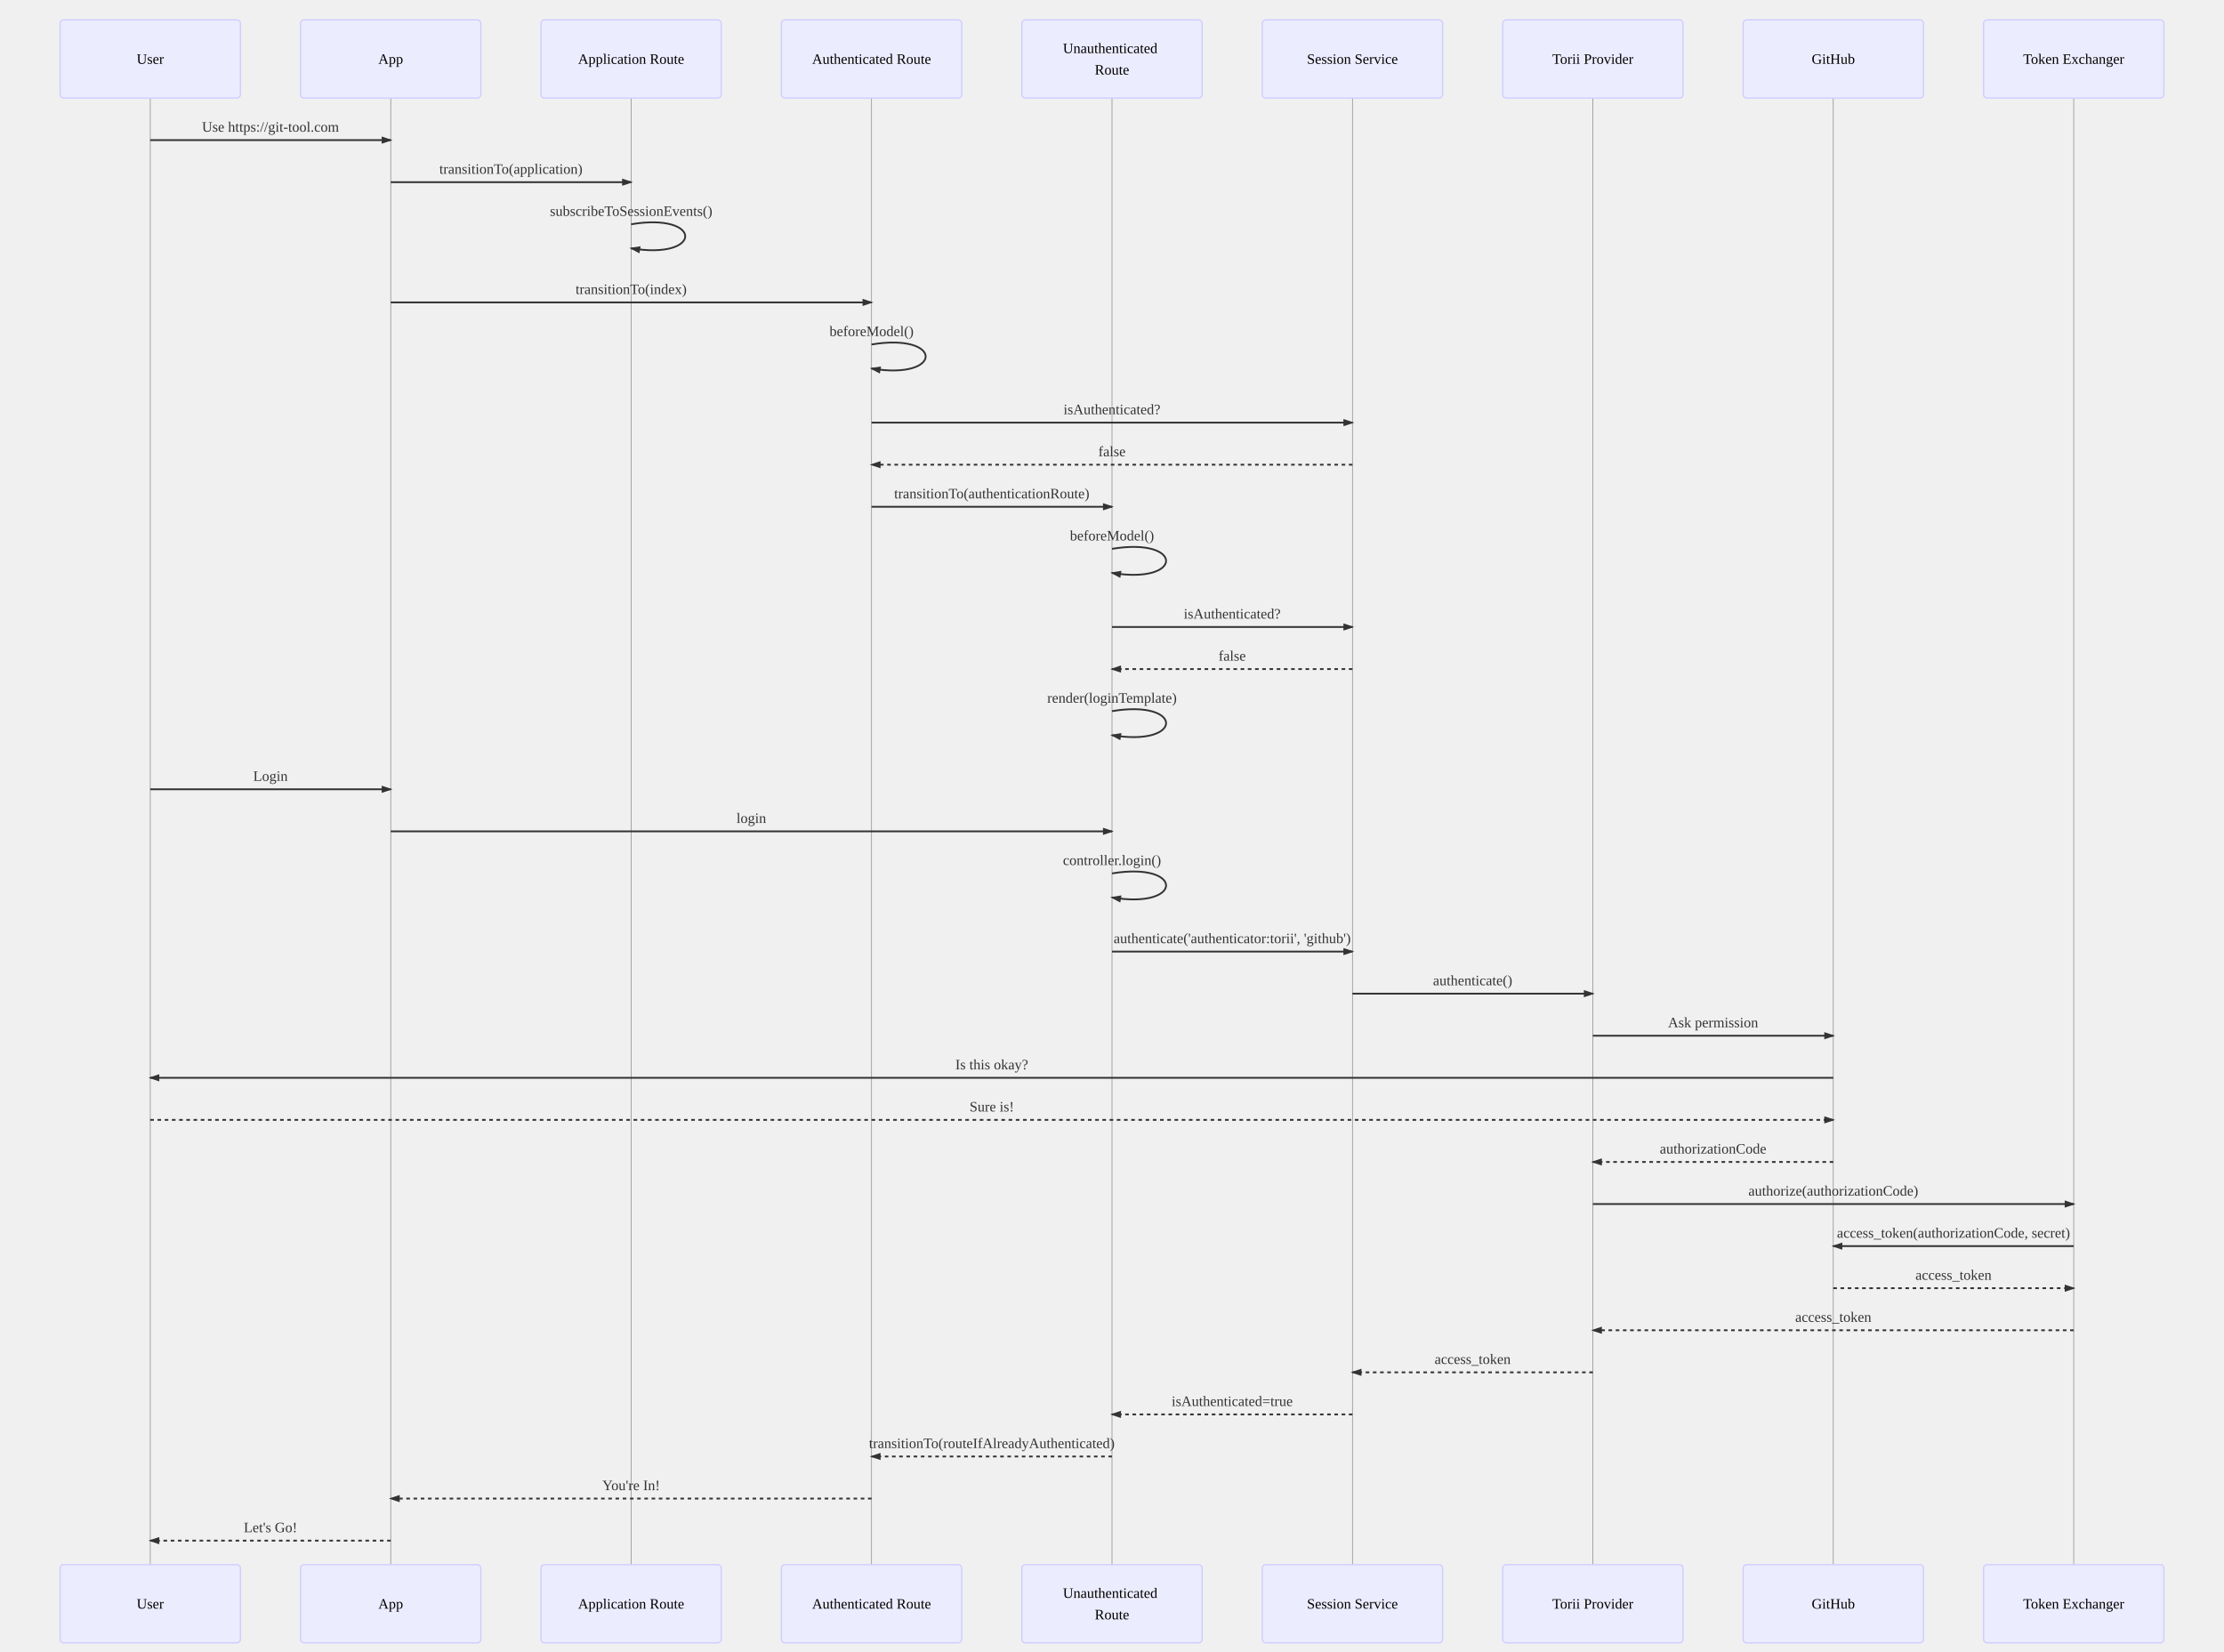
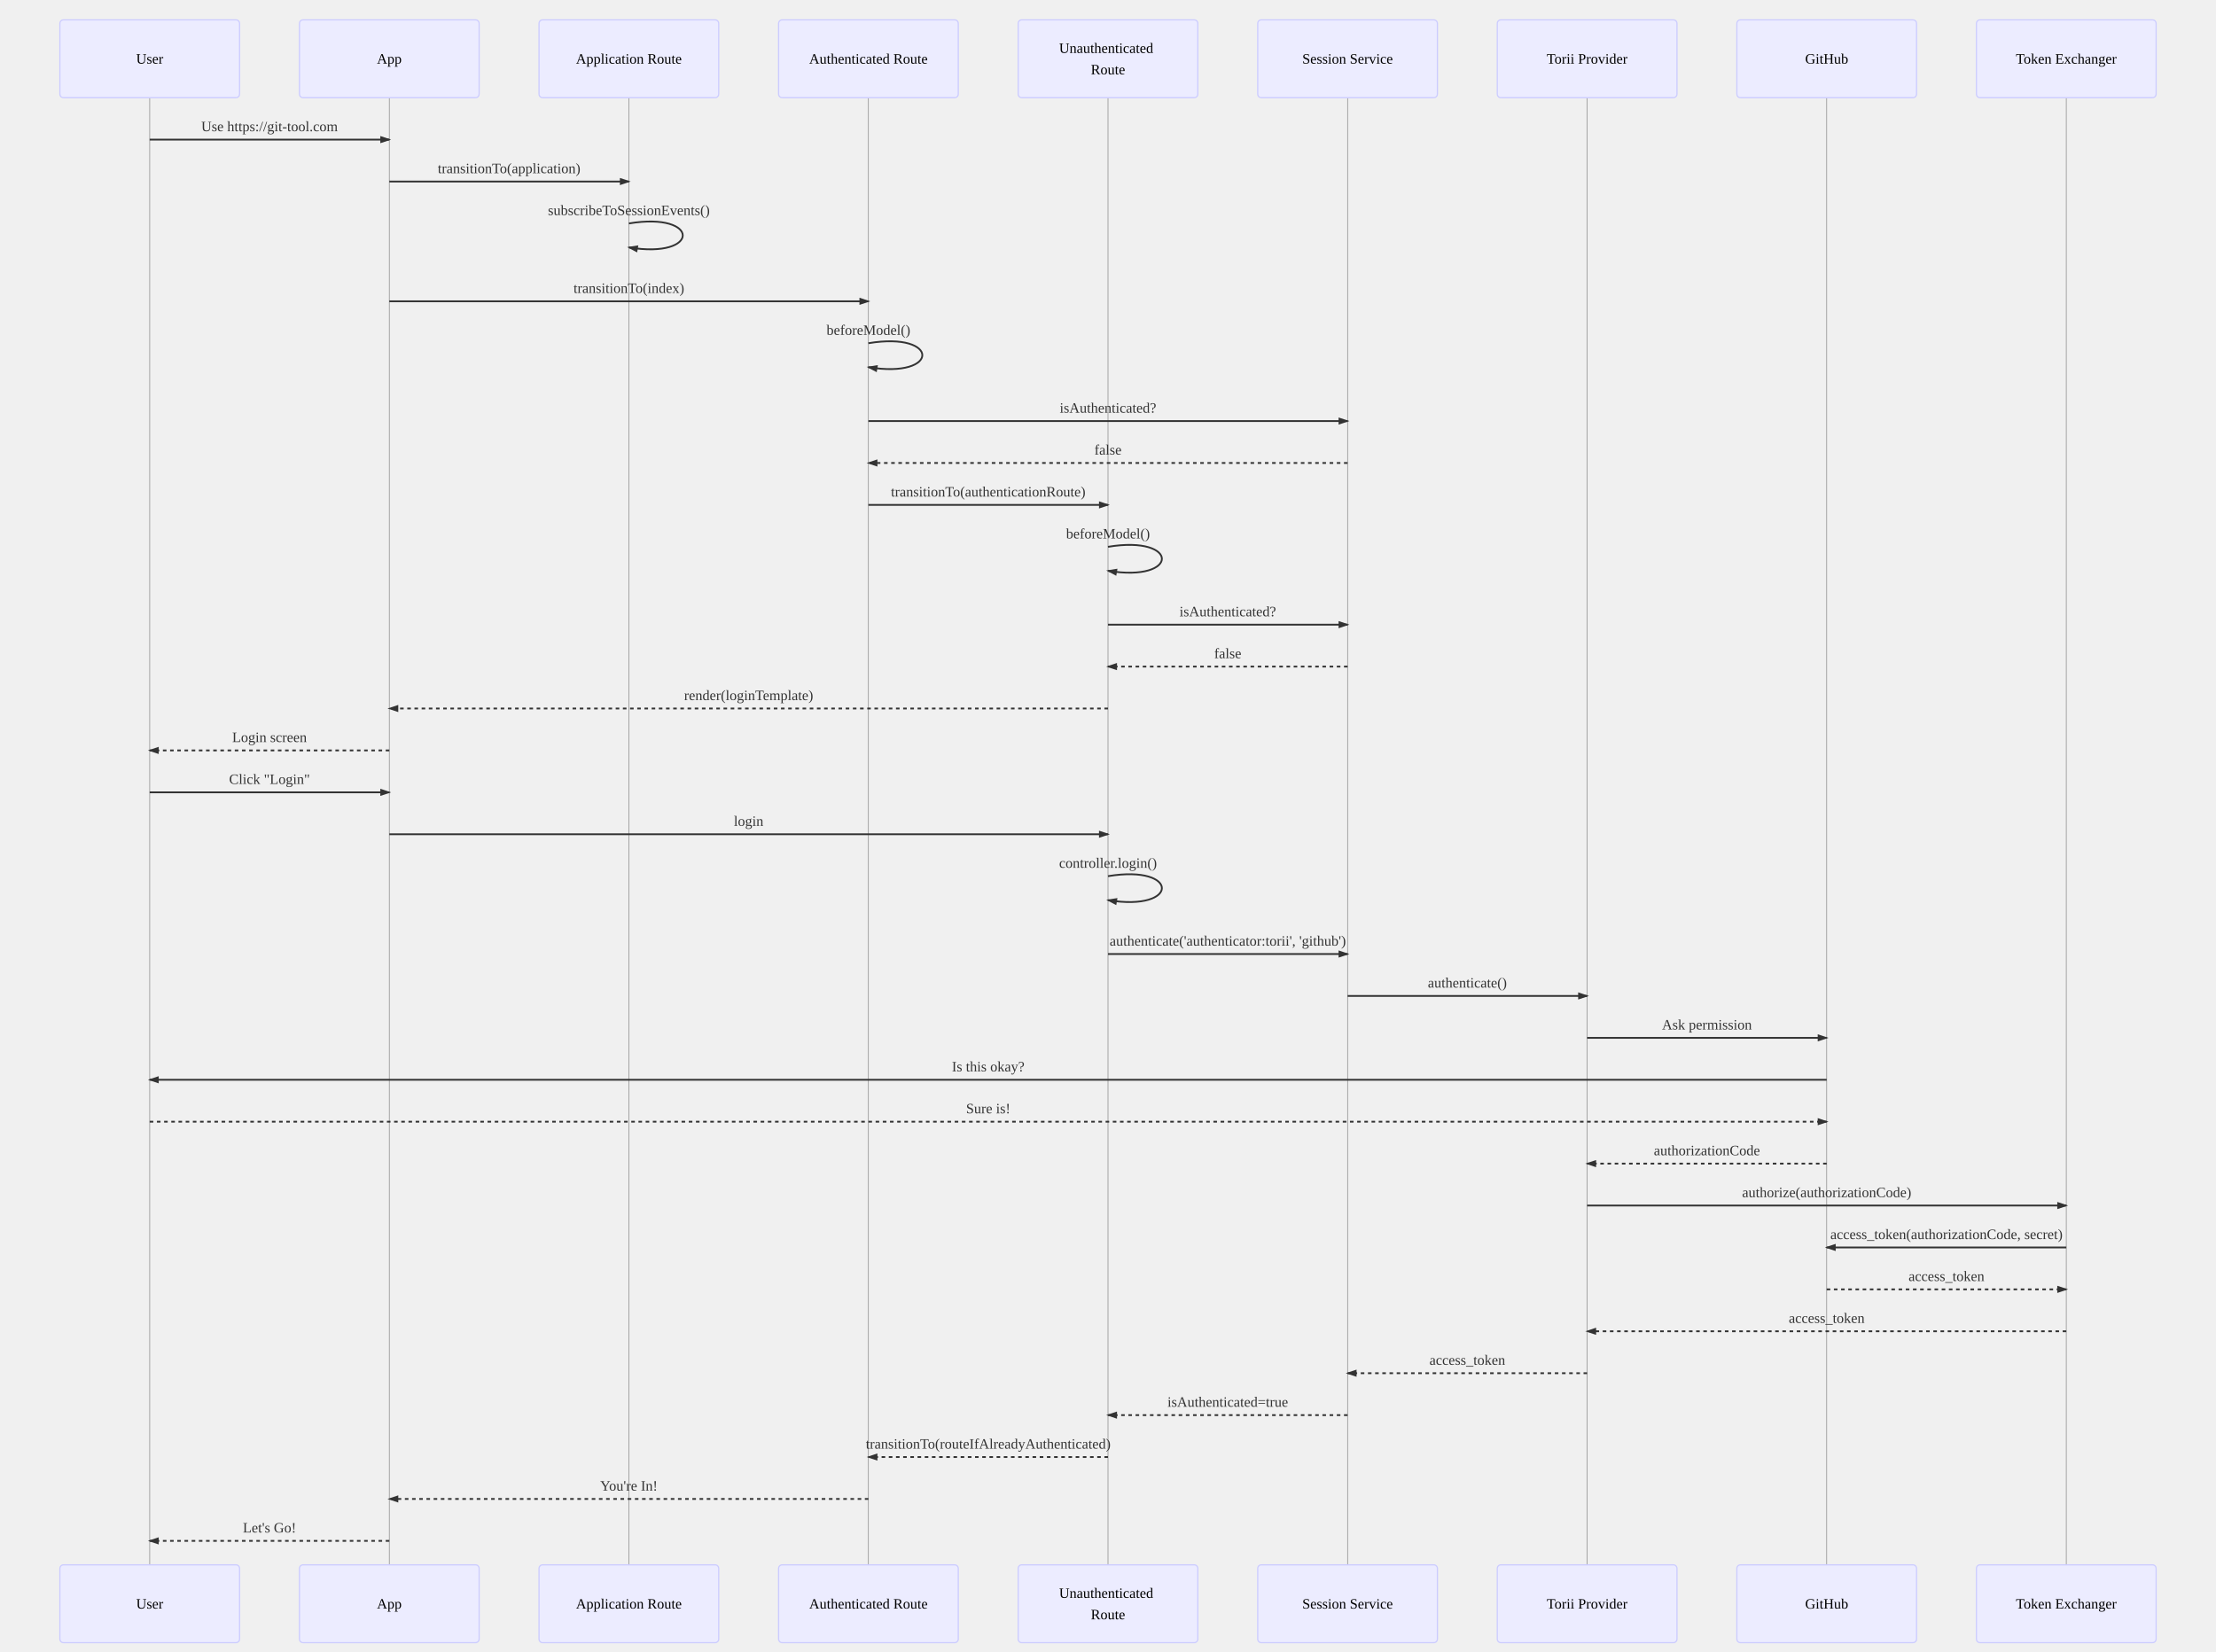
- <svg xmlns="http://www.w3.org/2000/svg" id="mermaidChart0" width="1200" height="885.363" viewBox="-50 -10 1850 1361" style="width: 1192; height: 885.363;" version="1.1">
+ <svg xmlns="http://www.w3.org/2000/svg" id="mermaidChart0" width="1200" height="888.616" viewBox="-50 -10 1850 1366" style="width: 1192; height: 888.616;" version="1.1">
  <style type="text/css" title="mermaid-svg-internal-css">/* Flowchart variables */
/* Sequence Diagram variables */
/* Gantt chart variables */
.mermaid .label {
  color: #333;
}
.node rect,
.node circle,
.node ellipse,
.node polygon {
  fill: #ECECFF;
  stroke: #CCCCFF;
  stroke-width: 1px;
}
.edgePath .path {
  stroke: #333333;
}
.edgeLabel {
  background-color: #e8e8e8;
}
.cluster rect {
  fill: #ffffde !important;
  rx: 4 !important;
  stroke: #aaaa33 !important;
  stroke-width: 1px !important;
}
.cluster text {
  fill: #333;
}
.actor {
  stroke: #CCCCFF;
  fill: #ECECFF;
}
text.actor {
  fill: black;
  stroke: none;
}
.actor-line {
  stroke: grey;
}
.messageLine0 {
  stroke-width: 1.5;
  stroke-dasharray: "2 2";
  marker-end: "url(#arrowhead)";
  stroke: #333;
}
.messageLine1 {
  stroke-width: 1.5;
  stroke-dasharray: "2 2";
  stroke: #333;
}
#arrowhead {
  fill: #333;
}
#crosshead path {
  fill: #333 !important;
  stroke: #333 !important;
}
.messageText {
  fill: #333;
  stroke: none;
}
.labelBox {
  stroke: #CCCCFF;
  fill: #ECECFF;
}
.labelText {
  fill: black;
  stroke: none;
}
.loopText {
  fill: black;
  stroke: none;
}
.loopLine {
  stroke-width: 2;
  stroke-dasharray: "2 2";
  marker-end: "url(#arrowhead)";
  stroke: #CCCCFF;
}
.note {
  stroke: #aaaa33;
  fill: #fff5ad;
}
.noteText {
  fill: black;
  stroke: none;
  font-family: 'trebuchet ms', verdana, arial;
  font-size: 14px;
}
/** Section styling */
.section {
  stroke: none;
  opacity: 0.2;
}
.section0 {
  fill: rgba(102, 102, 255, 0.49);
}
.section2 {
  fill: #fff400;
}
.section1,
.section3 {
  fill: white;
  opacity: 0.2;
}
.sectionTitle0 {
  fill: #333;
}
.sectionTitle1 {
  fill: #333;
}
.sectionTitle2 {
  fill: #333;
}
.sectionTitle3 {
  fill: #333;
}
.sectionTitle {
  text-anchor: start;
  font-size: 11px;
  text-height: 14px;
}
/* Grid and axis */
.grid .tick {
  stroke: lightgrey;
  opacity: 0.3;
  shape-rendering: crispEdges;
}
.grid path {
  stroke-width: 0;
}
/* Today line */
.today {
  fill: none;
  stroke: red;
  stroke-width: 2px;
}
/* Task styling */
/* Default task */
.task {
  stroke-width: 2;
}
.taskText {
  text-anchor: middle;
  font-size: 11px;
}
.taskTextOutsideRight {
  fill: black;
  text-anchor: start;
  font-size: 11px;
}
.taskTextOutsideLeft {
  fill: black;
  text-anchor: end;
  font-size: 11px;
}
/* Specific task settings for the sections*/
.taskText0,
.taskText1,
.taskText2,
.taskText3 {
  fill: white;
}
.task0,
.task1,
.task2,
.task3 {
  fill: #8a90dd;
  stroke: #534fbc;
}
.taskTextOutside0,
.taskTextOutside2 {
  fill: black;
}
.taskTextOutside1,
.taskTextOutside3 {
  fill: black;
}
/* Active task */
.active0,
.active1,
.active2,
.active3 {
  fill: #bfc7ff;
  stroke: #534fbc;
}
.activeText0,
.activeText1,
.activeText2,
.activeText3 {
  fill: black !important;
}
/* Completed task */
.done0,
.done1,
.done2,
.done3 {
  stroke: grey;
  fill: lightgrey;
  stroke-width: 2;
}
.doneText0,
.doneText1,
.doneText2,
.doneText3 {
  fill: black !important;
}
/* Tasks on the critical line */
.crit0,
.crit1,
.crit2,
.crit3 {
  stroke: #ff8888;
  fill: red;
  stroke-width: 2;
}
.activeCrit0,
.activeCrit1,
.activeCrit2,
.activeCrit3 {
  stroke: #ff8888;
  fill: #bfc7ff;
  stroke-width: 2;
}
.doneCrit0,
.doneCrit1,
.doneCrit2,
.doneCrit3 {
  stroke: #ff8888;
  fill: lightgrey;
  stroke-width: 2;
  cursor: pointer;
  shape-rendering: crispEdges;
}
.doneCritText0,
.doneCritText1,
.doneCritText2,
.doneCritText3 {
  fill: black !important;
}
.activeCritText0,
.activeCritText1,
.activeCritText2,
.activeCritText3 {
  fill: black !important;
}
.titleText {
  text-anchor: middle;
  font-size: 18px;
  fill: black;
}
/*


*/
.node text {
  font-family: 'trebuchet ms', verdana, arial;
  font-size: 14px;
}
div.mermaidTooltip {
  position: absolute;
  text-align: center;
  max-width: 200px;
  padding: 2px;
  font-family: 'trebuchet ms', verdana, arial;
  font-size: 12px;
  background: #ffffde;
  border: 1px solid #aaaa33;
  border-radius: 2px;
  pointer-events: none;
  z-index: 100;
}
</style>
  <g />
  <g>
-     <line id="actor0" x1="75" y1="5" x2="75" y2="1350" class="actor-line" stroke-width="0.5px" stroke="#999" />
+     <line id="actor0" x1="75" y1="5" x2="75" y2="1355" class="actor-line" stroke-width="0.5px" stroke="#999" />
    <rect x="0" y="0" fill="#eaeaea" stroke="#666" width="150" height="65" rx="3" ry="3" class="actor" />
    <text x="75" y="32.5" dominant-baseline="central" alignment-baseline="central" class="actor" style="text-anchor: middle;">
      <tspan x="75" dy="0">User</tspan>
    </text>
  </g>
  <g>
-     <line id="actor1" x1="275" y1="5" x2="275" y2="1350" class="actor-line" stroke-width="0.5px" stroke="#999" />
+     <line id="actor1" x1="275" y1="5" x2="275" y2="1355" class="actor-line" stroke-width="0.5px" stroke="#999" />
    <rect x="200" y="0" fill="#eaeaea" stroke="#666" width="150" height="65" rx="3" ry="3" class="actor" />
    <text x="275" y="32.5" dominant-baseline="central" alignment-baseline="central" class="actor" style="text-anchor: middle;">
      <tspan x="275" dy="0">App</tspan>
    </text>
  </g>
  <g>
-     <line id="actor2" x1="475" y1="5" x2="475" y2="1350" class="actor-line" stroke-width="0.5px" stroke="#999" />
+     <line id="actor2" x1="475" y1="5" x2="475" y2="1355" class="actor-line" stroke-width="0.5px" stroke="#999" />
    <rect x="400" y="0" fill="#eaeaea" stroke="#666" width="150" height="65" rx="3" ry="3" class="actor" />
    <text x="475" y="32.5" dominant-baseline="central" alignment-baseline="central" class="actor" style="text-anchor: middle;">
      <tspan x="475" dy="0">Application Route</tspan>
    </text>
  </g>
  <g>
-     <line id="actor3" x1="675" y1="5" x2="675" y2="1350" class="actor-line" stroke-width="0.5px" stroke="#999" />
+     <line id="actor3" x1="675" y1="5" x2="675" y2="1355" class="actor-line" stroke-width="0.5px" stroke="#999" />
    <rect x="600" y="0" fill="#eaeaea" stroke="#666" width="150" height="65" rx="3" ry="3" class="actor" />
    <text x="675" y="32.5" dominant-baseline="central" alignment-baseline="central" class="actor" style="text-anchor: middle;">
      <tspan x="675" dy="0">Authenticated Route</tspan>
    </text>
  </g>
  <g>
-     <line id="actor4" x1="875" y1="5" x2="875" y2="1350" class="actor-line" stroke-width="0.5px" stroke="#999" />
+     <line id="actor4" x1="875" y1="5" x2="875" y2="1355" class="actor-line" stroke-width="0.5px" stroke="#999" />
    <rect x="800" y="0" fill="#eaeaea" stroke="#666" width="150" height="65" rx="3" ry="3" class="actor" />
    <text x="875" y="23.562" dominant-baseline="central" alignment-baseline="central" class="actor" style="text-anchor: middle;">
      <tspan x="875">Unauthenticated</tspan>
      <tspan dy="17.875" x="875">Route</tspan>
    </text>
  </g>
  <g>
-     <line id="actor5" x1="1075" y1="5" x2="1075" y2="1350" class="actor-line" stroke-width="0.5px" stroke="#999" />
+     <line id="actor5" x1="1075" y1="5" x2="1075" y2="1355" class="actor-line" stroke-width="0.5px" stroke="#999" />
    <rect x="1000" y="0" fill="#eaeaea" stroke="#666" width="150" height="65" rx="3" ry="3" class="actor" />
    <text x="1075" y="32.5" dominant-baseline="central" alignment-baseline="central" class="actor" style="text-anchor: middle;">
      <tspan x="1075" dy="0">Session Service</tspan>
    </text>
  </g>
  <g>
-     <line id="actor6" x1="1275" y1="5" x2="1275" y2="1350" class="actor-line" stroke-width="0.5px" stroke="#999" />
+     <line id="actor6" x1="1275" y1="5" x2="1275" y2="1355" class="actor-line" stroke-width="0.5px" stroke="#999" />
    <rect x="1200" y="0" fill="#eaeaea" stroke="#666" width="150" height="65" rx="3" ry="3" class="actor" />
    <text x="1275" y="32.5" dominant-baseline="central" alignment-baseline="central" class="actor" style="text-anchor: middle;">
      <tspan x="1275" dy="0">Torii Provider</tspan>
    </text>
  </g>
  <g>
-     <line id="actor7" x1="1475" y1="5" x2="1475" y2="1350" class="actor-line" stroke-width="0.5px" stroke="#999" />
+     <line id="actor7" x1="1475" y1="5" x2="1475" y2="1355" class="actor-line" stroke-width="0.5px" stroke="#999" />
    <rect x="1400" y="0" fill="#eaeaea" stroke="#666" width="150" height="65" rx="3" ry="3" class="actor" />
    <text x="1475" y="32.5" dominant-baseline="central" alignment-baseline="central" class="actor" style="text-anchor: middle;">
      <tspan x="1475" dy="0">GitHub</tspan>
    </text>
  </g>
  <g>
-     <line id="actor8" x1="1675" y1="5" x2="1675" y2="1350" class="actor-line" stroke-width="0.5px" stroke="#999" />
+     <line id="actor8" x1="1675" y1="5" x2="1675" y2="1355" class="actor-line" stroke-width="0.5px" stroke="#999" />
    <rect x="1600" y="0" fill="#eaeaea" stroke="#666" width="150" height="65" rx="3" ry="3" class="actor" />
    <text x="1675" y="32.5" dominant-baseline="central" alignment-baseline="central" class="actor" style="text-anchor: middle;">
      <tspan x="1675" dy="0">Token Exchanger</tspan>
    </text>
  </g>
  <defs>
    <marker id="arrowhead" refX="5" refY="2" markerWidth="6" markerHeight="4" orient="auto">
      <path d="M 0,0 V 4 L6,2 Z" />
    </marker>
  </defs>
  <defs>
    <marker id="crosshead" markerWidth="15" markerHeight="8" orient="auto" refX="16" refY="4">
      <path fill="black" stroke="#000000" stroke-width="1px" d="M 9,2 V 6 L16,4 Z" style="stroke-dasharray: 0px, 0px;" />
      <path fill="none" stroke="#000000" stroke-width="1px" d="M 0,1 L 6,7 M 6,1 L 0,7" style="stroke-dasharray: 0px, 0px;" />
    </marker>
  </defs>
  <g>
    <text x="175" y="93" class="messageText" style="text-anchor: middle;">Use https://git-tool.com</text>
    <line x1="75" y1="100" x2="275" y2="100" class="messageLine0" stroke-width="2" stroke="black" marker-end="url(#arrowhead)" style="fill: none;" />
  </g>
  <g>
    <text x="375" y="128" class="messageText" style="text-anchor: middle;">transitionTo(application)</text>
    <line x1="275" y1="135" x2="475" y2="135" class="messageLine0" stroke-width="2" stroke="black" marker-end="url(#arrowhead)" style="fill: none;" />
  </g>
  <g>
    <text x="475" y="163" class="messageText" style="text-anchor: middle;">subscribeToSessionEvents()</text>
    <path d="M 475,170 C 535,160 535,200 475,190" class="messageLine0" stroke-width="2" stroke="black" marker-end="url(#arrowhead)" style="fill: none;" />
  </g>
  <g>
    <text x="475" y="228" class="messageText" style="text-anchor: middle;">transitionTo(index)</text>
    <line x1="275" y1="235" x2="675" y2="235" class="messageLine0" stroke-width="2" stroke="black" marker-end="url(#arrowhead)" style="fill: none;" />
  </g>
  <g>
    <text x="675" y="263" class="messageText" style="text-anchor: middle;">beforeModel()</text>
    <path d="M 675,270 C 735,260 735,300 675,290" class="messageLine0" stroke-width="2" stroke="black" marker-end="url(#arrowhead)" style="fill: none;" />
  </g>
  <g>
    <text x="875" y="328" class="messageText" style="text-anchor: middle;">isAuthenticated?</text>
    <line x1="675" y1="335" x2="1075" y2="335" class="messageLine0" stroke-width="2" stroke="black" marker-end="url(#arrowhead)" style="fill: none;" />
  </g>
  <g>
    <text x="875" y="363" class="messageText" style="text-anchor: middle;">false</text>
    <line x1="1075" y1="370" x2="675" y2="370" class="messageLine1" stroke-width="2" stroke="black" marker-end="url(#arrowhead)" style="stroke-dasharray: 3px, 3px; fill: none;" />
  </g>
  <g>
    <text x="775" y="398" class="messageText" style="text-anchor: middle;">transitionTo(authenticationRoute)</text>
    <line x1="675" y1="405" x2="875" y2="405" class="messageLine0" stroke-width="2" stroke="black" marker-end="url(#arrowhead)" style="fill: none;" />
  </g>
  <g>
    <text x="875" y="433" class="messageText" style="text-anchor: middle;">beforeModel()</text>
    <path d="M 875,440 C 935,430 935,470 875,460" class="messageLine0" stroke-width="2" stroke="black" marker-end="url(#arrowhead)" style="fill: none;" />
  </g>
  <g>
    <text x="975" y="498" class="messageText" style="text-anchor: middle;">isAuthenticated?</text>
    <line x1="875" y1="505" x2="1075" y2="505" class="messageLine0" stroke-width="2" stroke="black" marker-end="url(#arrowhead)" style="fill: none;" />
  </g>
  <g>
    <text x="975" y="533" class="messageText" style="text-anchor: middle;">false</text>
    <line x1="1075" y1="540" x2="875" y2="540" class="messageLine1" stroke-width="2" stroke="black" marker-end="url(#arrowhead)" style="stroke-dasharray: 3px, 3px; fill: none;" />
  </g>
  <g>
-     <text x="875" y="568" class="messageText" style="text-anchor: middle;">render(loginTemplate)</text>
-     <path d="M 875,575 C 935,565 935,605 875,595" class="messageLine0" stroke-width="2" stroke="black" marker-end="url(#arrowhead)" style="fill: none;" />
-   </g>
-   <g>
-     <text x="175" y="633" class="messageText" style="text-anchor: middle;">Login</text>
-     <line x1="75" y1="640" x2="275" y2="640" class="messageLine0" stroke-width="2" stroke="black" marker-end="url(#arrowhead)" style="fill: none;" />
-   </g>
-   <g>
-     <text x="575" y="668" class="messageText" style="text-anchor: middle;">login</text>
-     <line x1="275" y1="675" x2="875" y2="675" class="messageLine0" stroke-width="2" stroke="black" marker-end="url(#arrowhead)" style="fill: none;" />
-   </g>
-   <g>
-     <text x="875" y="703" class="messageText" style="text-anchor: middle;">controller.login()</text>
-     <path d="M 875,710 C 935,700 935,740 875,730" class="messageLine0" stroke-width="2" stroke="black" marker-end="url(#arrowhead)" style="fill: none;" />
-   </g>
-   <g>
-     <text x="975" y="768" class="messageText" style="text-anchor: middle;">authenticate('authenticator:torii', 'github')</text>
-     <line x1="875" y1="775" x2="1075" y2="775" class="messageLine0" stroke-width="2" stroke="black" marker-end="url(#arrowhead)" style="fill: none;" />
-   </g>
-   <g>
-     <text x="1175" y="803" class="messageText" style="text-anchor: middle;">authenticate()</text>
-     <line x1="1075" y1="810" x2="1275" y2="810" class="messageLine0" stroke-width="2" stroke="black" marker-end="url(#arrowhead)" style="fill: none;" />
-   </g>
-   <g>
-     <text x="1375" y="838" class="messageText" style="text-anchor: middle;">Ask permission</text>
-     <line x1="1275" y1="845" x2="1475" y2="845" class="messageLine0" stroke-width="2" stroke="black" marker-end="url(#arrowhead)" style="fill: none;" />
-   </g>
-   <g>
-     <text x="775" y="873" class="messageText" style="text-anchor: middle;">Is this okay?</text>
-     <line x1="1475" y1="880" x2="75" y2="880" class="messageLine0" stroke-width="2" stroke="black" marker-end="url(#arrowhead)" style="fill: none;" />
-   </g>
-   <g>
-     <text x="775" y="908" class="messageText" style="text-anchor: middle;">Sure is!</text>
-     <line x1="75" y1="915" x2="1475" y2="915" class="messageLine1" stroke-width="2" stroke="black" marker-end="url(#arrowhead)" style="stroke-dasharray: 3px, 3px; fill: none;" />
-   </g>
-   <g>
-     <text x="1375" y="943" class="messageText" style="text-anchor: middle;">authorizationCode</text>
-     <line x1="1475" y1="950" x2="1275" y2="950" class="messageLine1" stroke-width="2" stroke="black" marker-end="url(#arrowhead)" style="stroke-dasharray: 3px, 3px; fill: none;" />
-   </g>
-   <g>
-     <text x="1475" y="978" class="messageText" style="text-anchor: middle;">authorize(authorizationCode)</text>
-     <line x1="1275" y1="985" x2="1675" y2="985" class="messageLine0" stroke-width="2" stroke="black" marker-end="url(#arrowhead)" style="fill: none;" />
-   </g>
-   <g>
-     <text x="1575" y="1013" class="messageText" style="text-anchor: middle;">access_token(authorizationCode, secret)</text>
-     <line x1="1675" y1="1020" x2="1475" y2="1020" class="messageLine0" stroke-width="2" stroke="black" marker-end="url(#arrowhead)" style="fill: none;" />
-   </g>
-   <g>
-     <text x="1575" y="1048" class="messageText" style="text-anchor: middle;">access_token</text>
-     <line x1="1475" y1="1055" x2="1675" y2="1055" class="messageLine1" stroke-width="2" stroke="black" marker-end="url(#arrowhead)" style="stroke-dasharray: 3px, 3px; fill: none;" />
-   </g>
-   <g>
-     <text x="1475" y="1083" class="messageText" style="text-anchor: middle;">access_token</text>
-     <line x1="1675" y1="1090" x2="1275" y2="1090" class="messageLine1" stroke-width="2" stroke="black" marker-end="url(#arrowhead)" style="stroke-dasharray: 3px, 3px; fill: none;" />
-   </g>
-   <g>
-     <text x="1175" y="1118" class="messageText" style="text-anchor: middle;">access_token</text>
-     <line x1="1275" y1="1125" x2="1075" y2="1125" class="messageLine1" stroke-width="2" stroke="black" marker-end="url(#arrowhead)" style="stroke-dasharray: 3px, 3px; fill: none;" />
-   </g>
-   <g>
-     <text x="975" y="1153" class="messageText" style="text-anchor: middle;">isAuthenticated=true</text>
-     <line x1="1075" y1="1160" x2="875" y2="1160" class="messageLine1" stroke-width="2" stroke="black" marker-end="url(#arrowhead)" style="stroke-dasharray: 3px, 3px; fill: none;" />
-   </g>
-   <g>
-     <text x="775" y="1188" class="messageText" style="text-anchor: middle;">transitionTo(routeIfAlreadyAuthenticated)</text>
-     <line x1="875" y1="1195" x2="675" y2="1195" class="messageLine1" stroke-width="2" stroke="black" marker-end="url(#arrowhead)" style="stroke-dasharray: 3px, 3px; fill: none;" />
-   </g>
-   <g>
-     <text x="475" y="1223" class="messageText" style="text-anchor: middle;">You're In!</text>
-     <line x1="675" y1="1230" x2="275" y2="1230" class="messageLine1" stroke-width="2" stroke="black" marker-end="url(#arrowhead)" style="stroke-dasharray: 3px, 3px; fill: none;" />
-   </g>
-   <g>
-     <text x="175" y="1258" class="messageText" style="text-anchor: middle;">Let's Go!</text>
-     <line x1="275" y1="1265" x2="75" y2="1265" class="messageLine1" stroke-width="2" stroke="black" marker-end="url(#arrowhead)" style="stroke-dasharray: 3px, 3px; fill: none;" />
-   </g>
-   <g>
-     <rect x="0" y="1285" fill="#eaeaea" stroke="#666" width="150" height="65" rx="3" ry="3" class="actor" />
-     <text x="75" y="1317.5" dominant-baseline="central" alignment-baseline="central" class="actor" style="text-anchor: middle;">
+     <text x="575" y="568" class="messageText" style="text-anchor: middle;">render(loginTemplate)</text>
+     <line x1="875" y1="575" x2="275" y2="575" class="messageLine1" stroke-width="2" stroke="black" marker-end="url(#arrowhead)" style="stroke-dasharray: 3px, 3px; fill: none;" />
+   </g>
+   <g>
+     <text x="175" y="603" class="messageText" style="text-anchor: middle;">Login screen</text>
+     <line x1="275" y1="610" x2="75" y2="610" class="messageLine1" stroke-width="2" stroke="black" marker-end="url(#arrowhead)" style="stroke-dasharray: 3px, 3px; fill: none;" />
+   </g>
+   <g>
+     <text x="175" y="638" class="messageText" style="text-anchor: middle;">Click "Login"</text>
+     <line x1="75" y1="645" x2="275" y2="645" class="messageLine0" stroke-width="2" stroke="black" marker-end="url(#arrowhead)" style="fill: none;" />
+   </g>
+   <g>
+     <text x="575" y="673" class="messageText" style="text-anchor: middle;">login</text>
+     <line x1="275" y1="680" x2="875" y2="680" class="messageLine0" stroke-width="2" stroke="black" marker-end="url(#arrowhead)" style="fill: none;" />
+   </g>
+   <g>
+     <text x="875" y="708" class="messageText" style="text-anchor: middle;">controller.login()</text>
+     <path d="M 875,715 C 935,705 935,745 875,735" class="messageLine0" stroke-width="2" stroke="black" marker-end="url(#arrowhead)" style="fill: none;" />
+   </g>
+   <g>
+     <text x="975" y="773" class="messageText" style="text-anchor: middle;">authenticate('authenticator:torii', 'github')</text>
+     <line x1="875" y1="780" x2="1075" y2="780" class="messageLine0" stroke-width="2" stroke="black" marker-end="url(#arrowhead)" style="fill: none;" />
+   </g>
+   <g>
+     <text x="1175" y="808" class="messageText" style="text-anchor: middle;">authenticate()</text>
+     <line x1="1075" y1="815" x2="1275" y2="815" class="messageLine0" stroke-width="2" stroke="black" marker-end="url(#arrowhead)" style="fill: none;" />
+   </g>
+   <g>
+     <text x="1375" y="843" class="messageText" style="text-anchor: middle;">Ask permission</text>
+     <line x1="1275" y1="850" x2="1475" y2="850" class="messageLine0" stroke-width="2" stroke="black" marker-end="url(#arrowhead)" style="fill: none;" />
+   </g>
+   <g>
+     <text x="775" y="878" class="messageText" style="text-anchor: middle;">Is this okay?</text>
+     <line x1="1475" y1="885" x2="75" y2="885" class="messageLine0" stroke-width="2" stroke="black" marker-end="url(#arrowhead)" style="fill: none;" />
+   </g>
+   <g>
+     <text x="775" y="913" class="messageText" style="text-anchor: middle;">Sure is!</text>
+     <line x1="75" y1="920" x2="1475" y2="920" class="messageLine1" stroke-width="2" stroke="black" marker-end="url(#arrowhead)" style="stroke-dasharray: 3px, 3px; fill: none;" />
+   </g>
+   <g>
+     <text x="1375" y="948" class="messageText" style="text-anchor: middle;">authorizationCode</text>
+     <line x1="1475" y1="955" x2="1275" y2="955" class="messageLine1" stroke-width="2" stroke="black" marker-end="url(#arrowhead)" style="stroke-dasharray: 3px, 3px; fill: none;" />
+   </g>
+   <g>
+     <text x="1475" y="983" class="messageText" style="text-anchor: middle;">authorize(authorizationCode)</text>
+     <line x1="1275" y1="990" x2="1675" y2="990" class="messageLine0" stroke-width="2" stroke="black" marker-end="url(#arrowhead)" style="fill: none;" />
+   </g>
+   <g>
+     <text x="1575" y="1018" class="messageText" style="text-anchor: middle;">access_token(authorizationCode, secret)</text>
+     <line x1="1675" y1="1025" x2="1475" y2="1025" class="messageLine0" stroke-width="2" stroke="black" marker-end="url(#arrowhead)" style="fill: none;" />
+   </g>
+   <g>
+     <text x="1575" y="1053" class="messageText" style="text-anchor: middle;">access_token</text>
+     <line x1="1475" y1="1060" x2="1675" y2="1060" class="messageLine1" stroke-width="2" stroke="black" marker-end="url(#arrowhead)" style="stroke-dasharray: 3px, 3px; fill: none;" />
+   </g>
+   <g>
+     <text x="1475" y="1088" class="messageText" style="text-anchor: middle;">access_token</text>
+     <line x1="1675" y1="1095" x2="1275" y2="1095" class="messageLine1" stroke-width="2" stroke="black" marker-end="url(#arrowhead)" style="stroke-dasharray: 3px, 3px; fill: none;" />
+   </g>
+   <g>
+     <text x="1175" y="1123" class="messageText" style="text-anchor: middle;">access_token</text>
+     <line x1="1275" y1="1130" x2="1075" y2="1130" class="messageLine1" stroke-width="2" stroke="black" marker-end="url(#arrowhead)" style="stroke-dasharray: 3px, 3px; fill: none;" />
+   </g>
+   <g>
+     <text x="975" y="1158" class="messageText" style="text-anchor: middle;">isAuthenticated=true</text>
+     <line x1="1075" y1="1165" x2="875" y2="1165" class="messageLine1" stroke-width="2" stroke="black" marker-end="url(#arrowhead)" style="stroke-dasharray: 3px, 3px; fill: none;" />
+   </g>
+   <g>
+     <text x="775" y="1193" class="messageText" style="text-anchor: middle;">transitionTo(routeIfAlreadyAuthenticated)</text>
+     <line x1="875" y1="1200" x2="675" y2="1200" class="messageLine1" stroke-width="2" stroke="black" marker-end="url(#arrowhead)" style="stroke-dasharray: 3px, 3px; fill: none;" />
+   </g>
+   <g>
+     <text x="475" y="1228" class="messageText" style="text-anchor: middle;">You're In!</text>
+     <line x1="675" y1="1235" x2="275" y2="1235" class="messageLine1" stroke-width="2" stroke="black" marker-end="url(#arrowhead)" style="stroke-dasharray: 3px, 3px; fill: none;" />
+   </g>
+   <g>
+     <text x="175" y="1263" class="messageText" style="text-anchor: middle;">Let's Go!</text>
+     <line x1="275" y1="1270" x2="75" y2="1270" class="messageLine1" stroke-width="2" stroke="black" marker-end="url(#arrowhead)" style="stroke-dasharray: 3px, 3px; fill: none;" />
+   </g>
+   <g>
+     <rect x="0" y="1290" fill="#eaeaea" stroke="#666" width="150" height="65" rx="3" ry="3" class="actor" />
+     <text x="75" y="1322.5" dominant-baseline="central" alignment-baseline="central" class="actor" style="text-anchor: middle;">
      <tspan x="75" dy="0">User</tspan>
    </text>
  </g>
  <g>
-     <rect x="200" y="1285" fill="#eaeaea" stroke="#666" width="150" height="65" rx="3" ry="3" class="actor" />
-     <text x="275" y="1317.5" dominant-baseline="central" alignment-baseline="central" class="actor" style="text-anchor: middle;">
+     <rect x="200" y="1290" fill="#eaeaea" stroke="#666" width="150" height="65" rx="3" ry="3" class="actor" />
+     <text x="275" y="1322.5" dominant-baseline="central" alignment-baseline="central" class="actor" style="text-anchor: middle;">
      <tspan x="275" dy="0">App</tspan>
    </text>
  </g>
  <g>
-     <rect x="400" y="1285" fill="#eaeaea" stroke="#666" width="150" height="65" rx="3" ry="3" class="actor" />
-     <text x="475" y="1317.5" dominant-baseline="central" alignment-baseline="central" class="actor" style="text-anchor: middle;">
+     <rect x="400" y="1290" fill="#eaeaea" stroke="#666" width="150" height="65" rx="3" ry="3" class="actor" />
+     <text x="475" y="1322.5" dominant-baseline="central" alignment-baseline="central" class="actor" style="text-anchor: middle;">
      <tspan x="475" dy="0">Application Route</tspan>
    </text>
  </g>
  <g>
-     <rect x="600" y="1285" fill="#eaeaea" stroke="#666" width="150" height="65" rx="3" ry="3" class="actor" />
-     <text x="675" y="1317.5" dominant-baseline="central" alignment-baseline="central" class="actor" style="text-anchor: middle;">
+     <rect x="600" y="1290" fill="#eaeaea" stroke="#666" width="150" height="65" rx="3" ry="3" class="actor" />
+     <text x="675" y="1322.5" dominant-baseline="central" alignment-baseline="central" class="actor" style="text-anchor: middle;">
      <tspan x="675" dy="0">Authenticated Route</tspan>
    </text>
  </g>
  <g>
-     <rect x="800" y="1285" fill="#eaeaea" stroke="#666" width="150" height="65" rx="3" ry="3" class="actor" />
-     <text x="875" y="1308.562" dominant-baseline="central" alignment-baseline="central" class="actor" style="text-anchor: middle;">
+     <rect x="800" y="1290" fill="#eaeaea" stroke="#666" width="150" height="65" rx="3" ry="3" class="actor" />
+     <text x="875" y="1313.562" dominant-baseline="central" alignment-baseline="central" class="actor" style="text-anchor: middle;">
      <tspan x="875">Unauthenticated</tspan>
      <tspan dy="17.875" x="875">Route</tspan>
    </text>
  </g>
  <g>
-     <rect x="1000" y="1285" fill="#eaeaea" stroke="#666" width="150" height="65" rx="3" ry="3" class="actor" />
-     <text x="1075" y="1317.5" dominant-baseline="central" alignment-baseline="central" class="actor" style="text-anchor: middle;">
+     <rect x="1000" y="1290" fill="#eaeaea" stroke="#666" width="150" height="65" rx="3" ry="3" class="actor" />
+     <text x="1075" y="1322.5" dominant-baseline="central" alignment-baseline="central" class="actor" style="text-anchor: middle;">
      <tspan x="1075" dy="0">Session Service</tspan>
    </text>
  </g>
  <g>
-     <rect x="1200" y="1285" fill="#eaeaea" stroke="#666" width="150" height="65" rx="3" ry="3" class="actor" />
-     <text x="1275" y="1317.5" dominant-baseline="central" alignment-baseline="central" class="actor" style="text-anchor: middle;">
+     <rect x="1200" y="1290" fill="#eaeaea" stroke="#666" width="150" height="65" rx="3" ry="3" class="actor" />
+     <text x="1275" y="1322.5" dominant-baseline="central" alignment-baseline="central" class="actor" style="text-anchor: middle;">
      <tspan x="1275" dy="0">Torii Provider</tspan>
    </text>
  </g>
  <g>
-     <rect x="1400" y="1285" fill="#eaeaea" stroke="#666" width="150" height="65" rx="3" ry="3" class="actor" />
-     <text x="1475" y="1317.5" dominant-baseline="central" alignment-baseline="central" class="actor" style="text-anchor: middle;">
+     <rect x="1400" y="1290" fill="#eaeaea" stroke="#666" width="150" height="65" rx="3" ry="3" class="actor" />
+     <text x="1475" y="1322.5" dominant-baseline="central" alignment-baseline="central" class="actor" style="text-anchor: middle;">
      <tspan x="1475" dy="0">GitHub</tspan>
    </text>
  </g>
  <g>
-     <rect x="1600" y="1285" fill="#eaeaea" stroke="#666" width="150" height="65" rx="3" ry="3" class="actor" />
-     <text x="1675" y="1317.5" dominant-baseline="central" alignment-baseline="central" class="actor" style="text-anchor: middle;">
+     <rect x="1600" y="1290" fill="#eaeaea" stroke="#666" width="150" height="65" rx="3" ry="3" class="actor" />
+     <text x="1675" y="1322.5" dominant-baseline="central" alignment-baseline="central" class="actor" style="text-anchor: middle;">
      <tspan x="1675" dy="0">Token Exchanger</tspan>
    </text>
  </g>
</svg>
